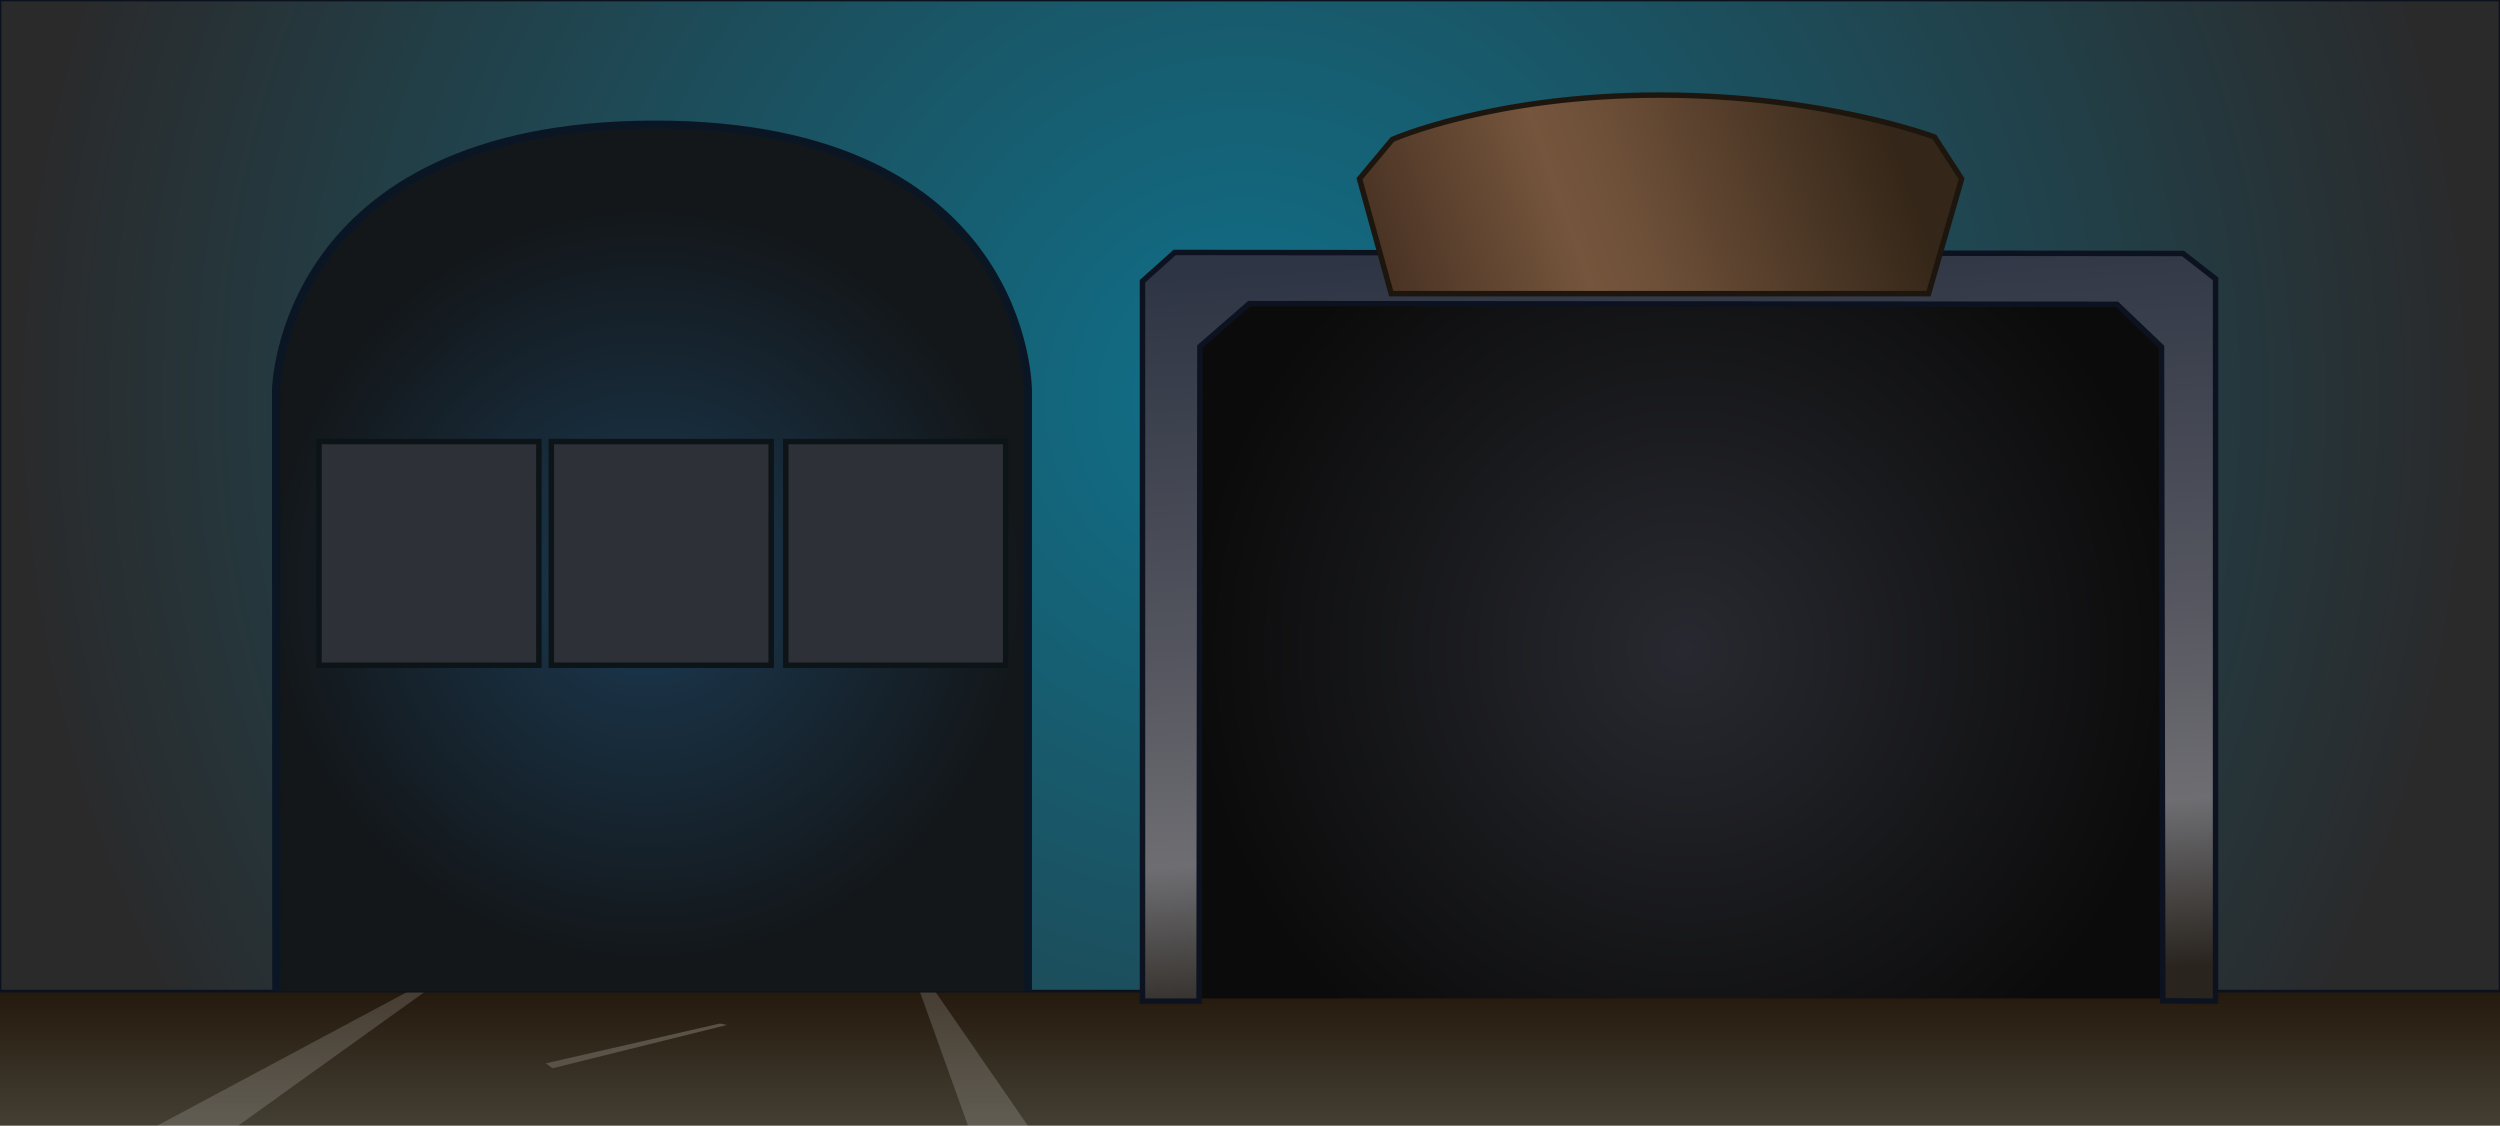
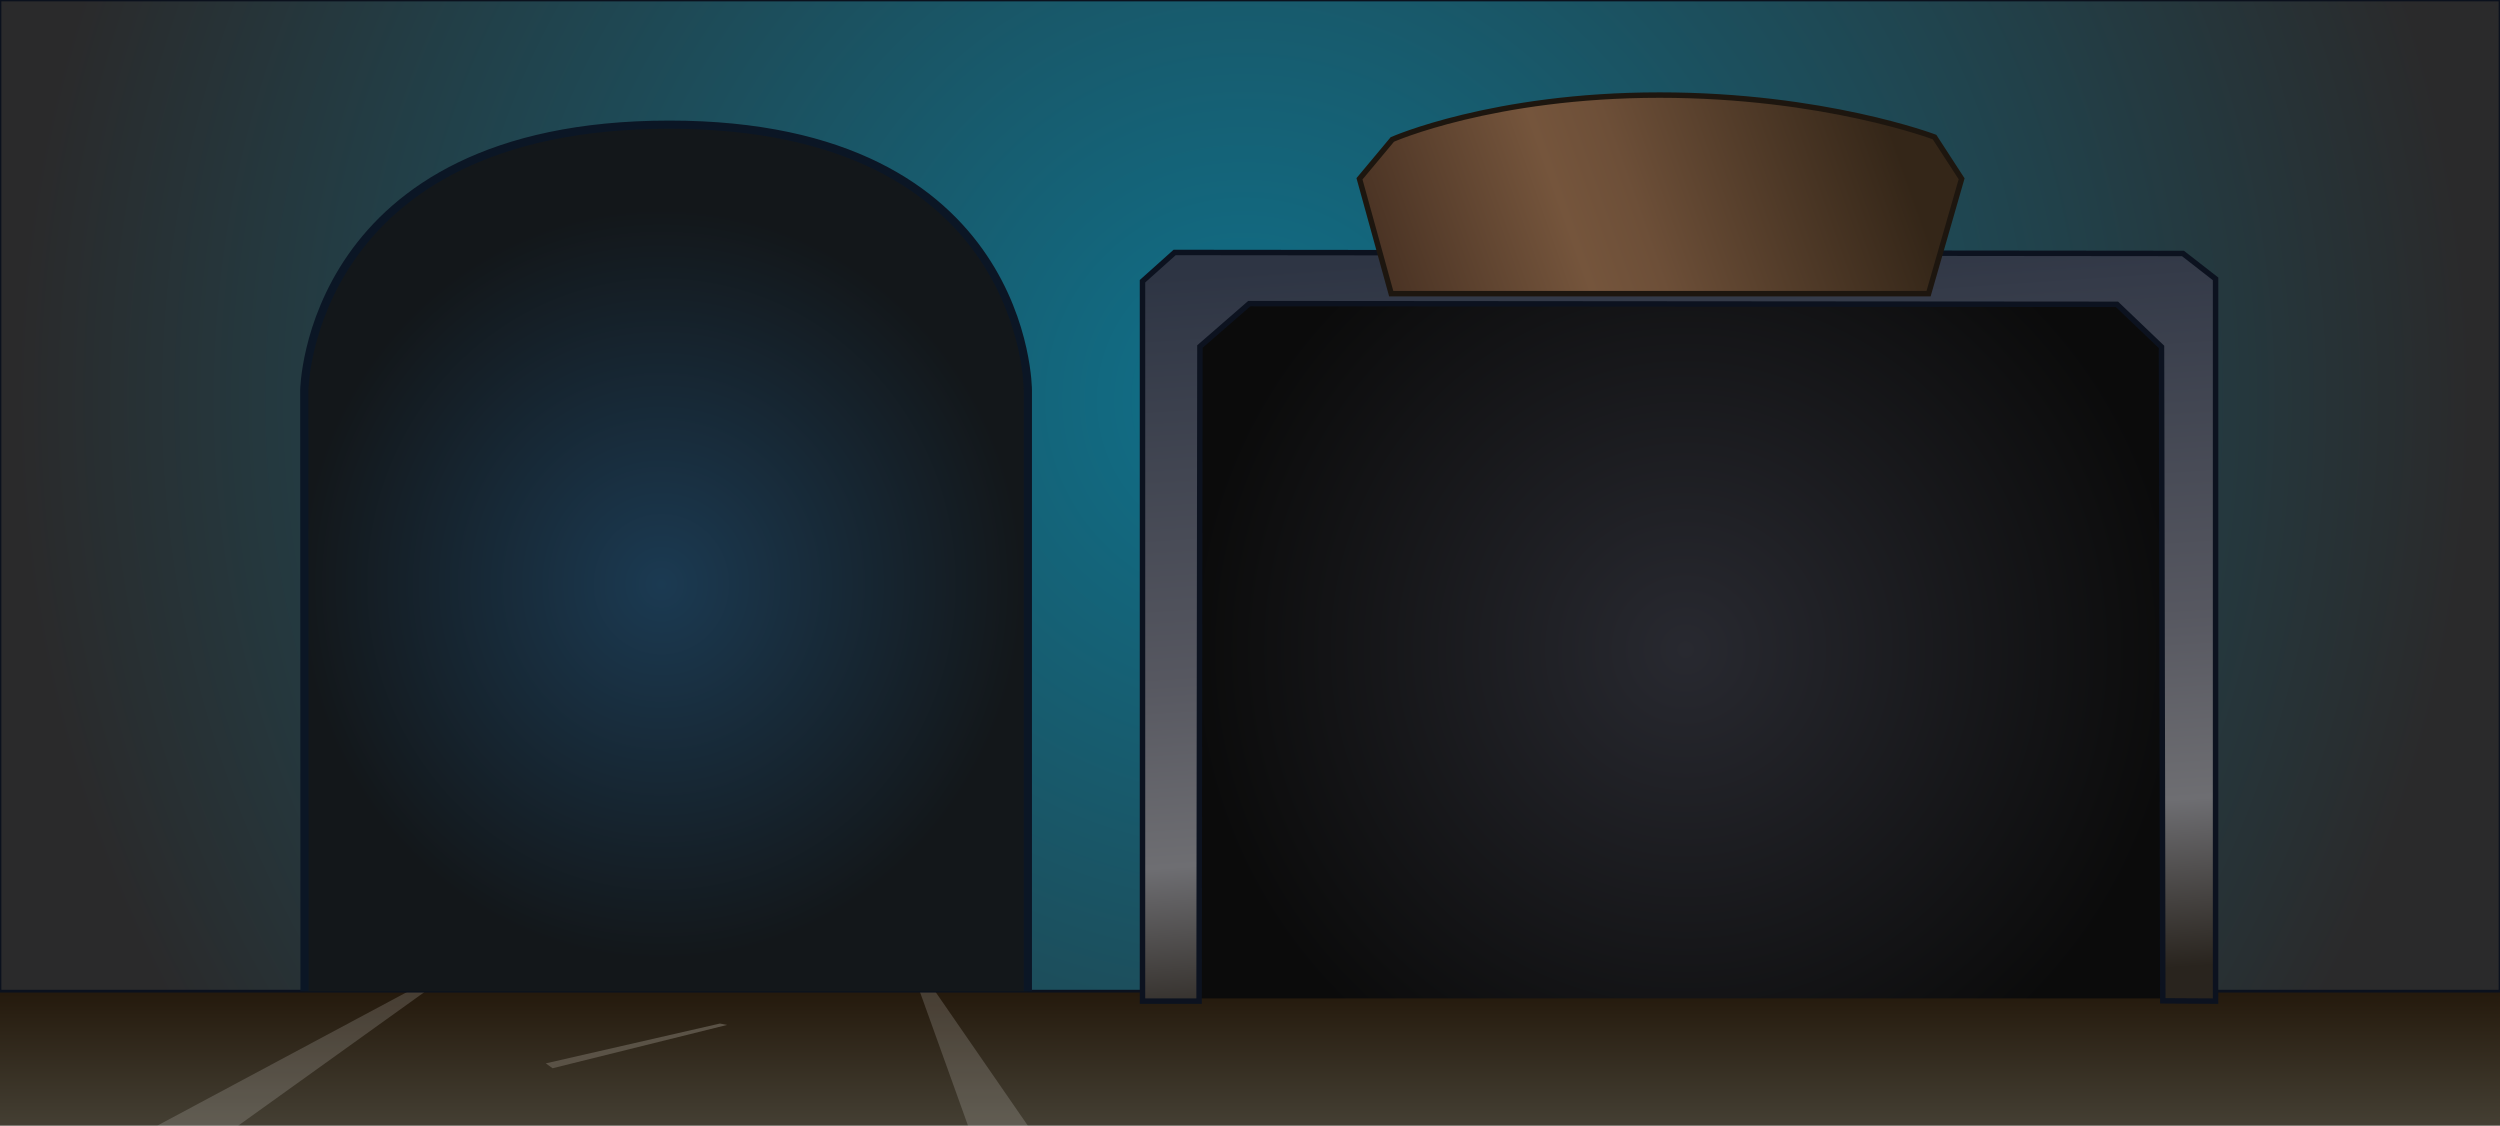
<svg xmlns="http://www.w3.org/2000/svg" viewBox="0 0 915 412" preserveAspectRatio="none">
  <defs>
    <path id="path-0" d="M 345.754 72.91 C 345.754 72.91 378.535 60.834 458.269 60.834 C 533.657 60.834 574.459 70.742 574.459 70.742" style="fill: none;" />
    <linearGradient gradientUnits="userSpaceOnUse" x1="457.5" y1="362.768" x2="457.5" y2="412" id="gradient-0">
      <stop offset="0" style="stop-color: rgb(36, 25, 12);" />
      <stop offset="1" style="stop-color: rgb(68, 63, 51);" />
    </linearGradient>
-     <radialGradient gradientUnits="userSpaceOnUse" cx="236.861" cy="213.814" r="137.581" id="gradient-1">
+     <radialGradient gradientUnits="userSpaceOnUse" cx="236.861" cy="213.814" r="137.581" id="gradient-1" gradientTransform="matrix(0.962462, 0, 0, 1, 14.12185, 0)">
      <stop offset="0" style="stop-color: rgb(27, 58, 82);" />
      <stop offset="1" style="stop-color: rgb(19, 23, 26);" />
    </radialGradient>
    <radialGradient gradientUnits="userSpaceOnUse" cx="460.371" cy="146.95" r="457.5" id="gradient-2" gradientTransform="matrix(0.983513, -0.000577, 0.000587, 1, 2.490357, -0.329513)">
      <stop offset="0" style="stop-color: rgb(15, 113, 139);" />
      <stop offset="1" style="stop-color: rgb(42, 42, 43);" />
    </radialGradient>
    <linearGradient gradientUnits="userSpaceOnUse" x1="614.526" y1="92.399" x2="614.526" y2="366.415" id="gradient-3" gradientTransform="matrix(0.997721, -0.067479, 0.068282, 1.009602, -23.61903, 37.94917)">
      <stop offset="0" style="stop-color: rgb(46, 53, 68);" />
      <stop offset="0.526" style="stop-color: rgb(86, 87, 96);" />
      <stop offset="0.779" style="stop-color: rgb(110, 110, 114);" />
      <stop offset="1" style="stop-color: rgb(41, 36, 30);" />
    </linearGradient>
    <linearGradient gradientUnits="userSpaceOnUse" x1="607.762" y1="34.797" x2="607.762" y2="107.475" id="gradient-4" gradientTransform="matrix(-0.335118, -0.942178, 2.488458, -0.885111, 626.5297, 710.3129)">
      <stop offset="0" style="stop-color: rgb(74, 51, 36);" />
      <stop offset="0.36" style="stop-color: rgb(117, 85, 60);" />
      <stop offset="0.493" style="stop-color: rgb(109, 79, 56);" />
      <stop offset="1" style="stop-color: rgb(52, 38, 24);" />
    </linearGradient>
    <radialGradient gradientUnits="userSpaceOnUse" cx="616.962" cy="237.769" r="181.369" id="gradient-5">
      <stop offset="0" style="stop-color: rgb(40, 41, 48);" />
      <stop offset="1" style="stop-color: rgb(11, 11, 11);" />
    </radialGradient>
  </defs>
  <g style="">
    <rect y="362.768" width="915" height="49.232" style="fill: url(#gradient-0);">
      </rect>
    <g>
      <path d="M 149.556 362.768 L 155.812 362.768 L 87.152 412 L 57.538 412 L 149.556 362.768 Z" style="fill-opacity: 0.16; fill: rgb(255, 255, 255);" />
      <path d="M 336.6 362.768 L 342.216 362.768 L 376.198 412 L 354.294 412 L 336.6 362.768 Z" style="fill-opacity: 0.16; fill: rgb(255, 255, 255);" />
      <path d="M 263.484 374.62 L 266.144 375.122 L 202.238 390.981 L 199.754 389.192 L 263.484 374.62 Z" style="fill: rgb(90, 82, 70);" />
      <path d="M 285.987 390.981 L 288.647 390.479 L 224.741 374.62 L 222.257 376.409 L 285.987 390.981 Z" style="fill: rgb(90, 82, 70); transform-box: fill-box; transform-origin: 50% 50%;" transform="matrix(-1, 0, 0, -1, 0.000043, 0.000053)" />
    </g>
  </g>
  <g style="">
    <rect width="915" height="362.768" style="fill: url(#gradient-2); stroke: rgb(11, 17, 29);">
      </rect>
-     <path d="M 376.198 362.768 M 101.133 362.768 M 101.133 362.768 L 101.036 142.843 C 101.036 142.843 102.328 45.63 239.9 45.63 C 376.464 45.63 376.198 142.843 376.198 142.843 L 376.198 362.768" style="fill: url(#gradient-1); stroke-width: 3px; stroke: rgb(11, 22, 37);" />
+     <path d="M 111.458 362.768 L 111.365 142.843 C 111.365 142.843 112.609 45.63 245.016 45.63 C 376.454 45.63 376.198 142.843 376.198 142.843 L 376.198 362.768" style="fill: url(#gradient-1); stroke-width: 3px; stroke: rgb(11, 22, 37);" />
  </g>
  <g>
    <rect x="435.593" y="110.122" width="362.738" height="255.293" style="fill: url(#gradient-5);">
      </rect>
    <path d="M 429.92 92.399 L 798.959 92.766 L 810.898 102.064 L 810.898 366.415 L 791.59 366.303 L 791.109 126.968 L 774.804 111.381 L 457.228 111.129 L 439.17 126.841 L 438.864 366.415 L 418.153 366.415 L 418.153 102.929 L 429.92 92.399 Z" style="fill: url(#gradient-3); stroke-width: 2px; stroke: rgb(12, 18, 31);">
      </path>
    <path d="M 509.589 51.042 C 509.589 51.042 546.293 34.797 607.385 34.797 C 667.574 34.797 708.034 50.161 708.034 50.161 L 717.953 65.44 L 705.858 107.475 L 509.183 107.475 L 497.571 65.44 L 509.589 51.042 Z" style="fill: url(#gradient-4); stroke-width: 2px; stroke: rgb(29, 22, 15);">
      </path>
  </g>
-   <g style="">
-     <rect x="116.754" y="161.606" width="80.479" height="81.875" style="stroke-width: 2px; stroke: rgb(12, 20, 24); fill: rgb(46, 48, 55);" />
-     <rect x="201.772" y="161.606" width="80.479" height="81.875" style="stroke-width: 2px; stroke: rgb(12, 20, 24); fill: rgb(46, 48, 55);" />
-     <rect x="287.592" y="161.606" width="80.479" height="81.875" style="stroke-width: 2px; stroke: rgb(12, 20, 24); fill: rgb(46, 48, 55);" />
-   </g>
</svg>
